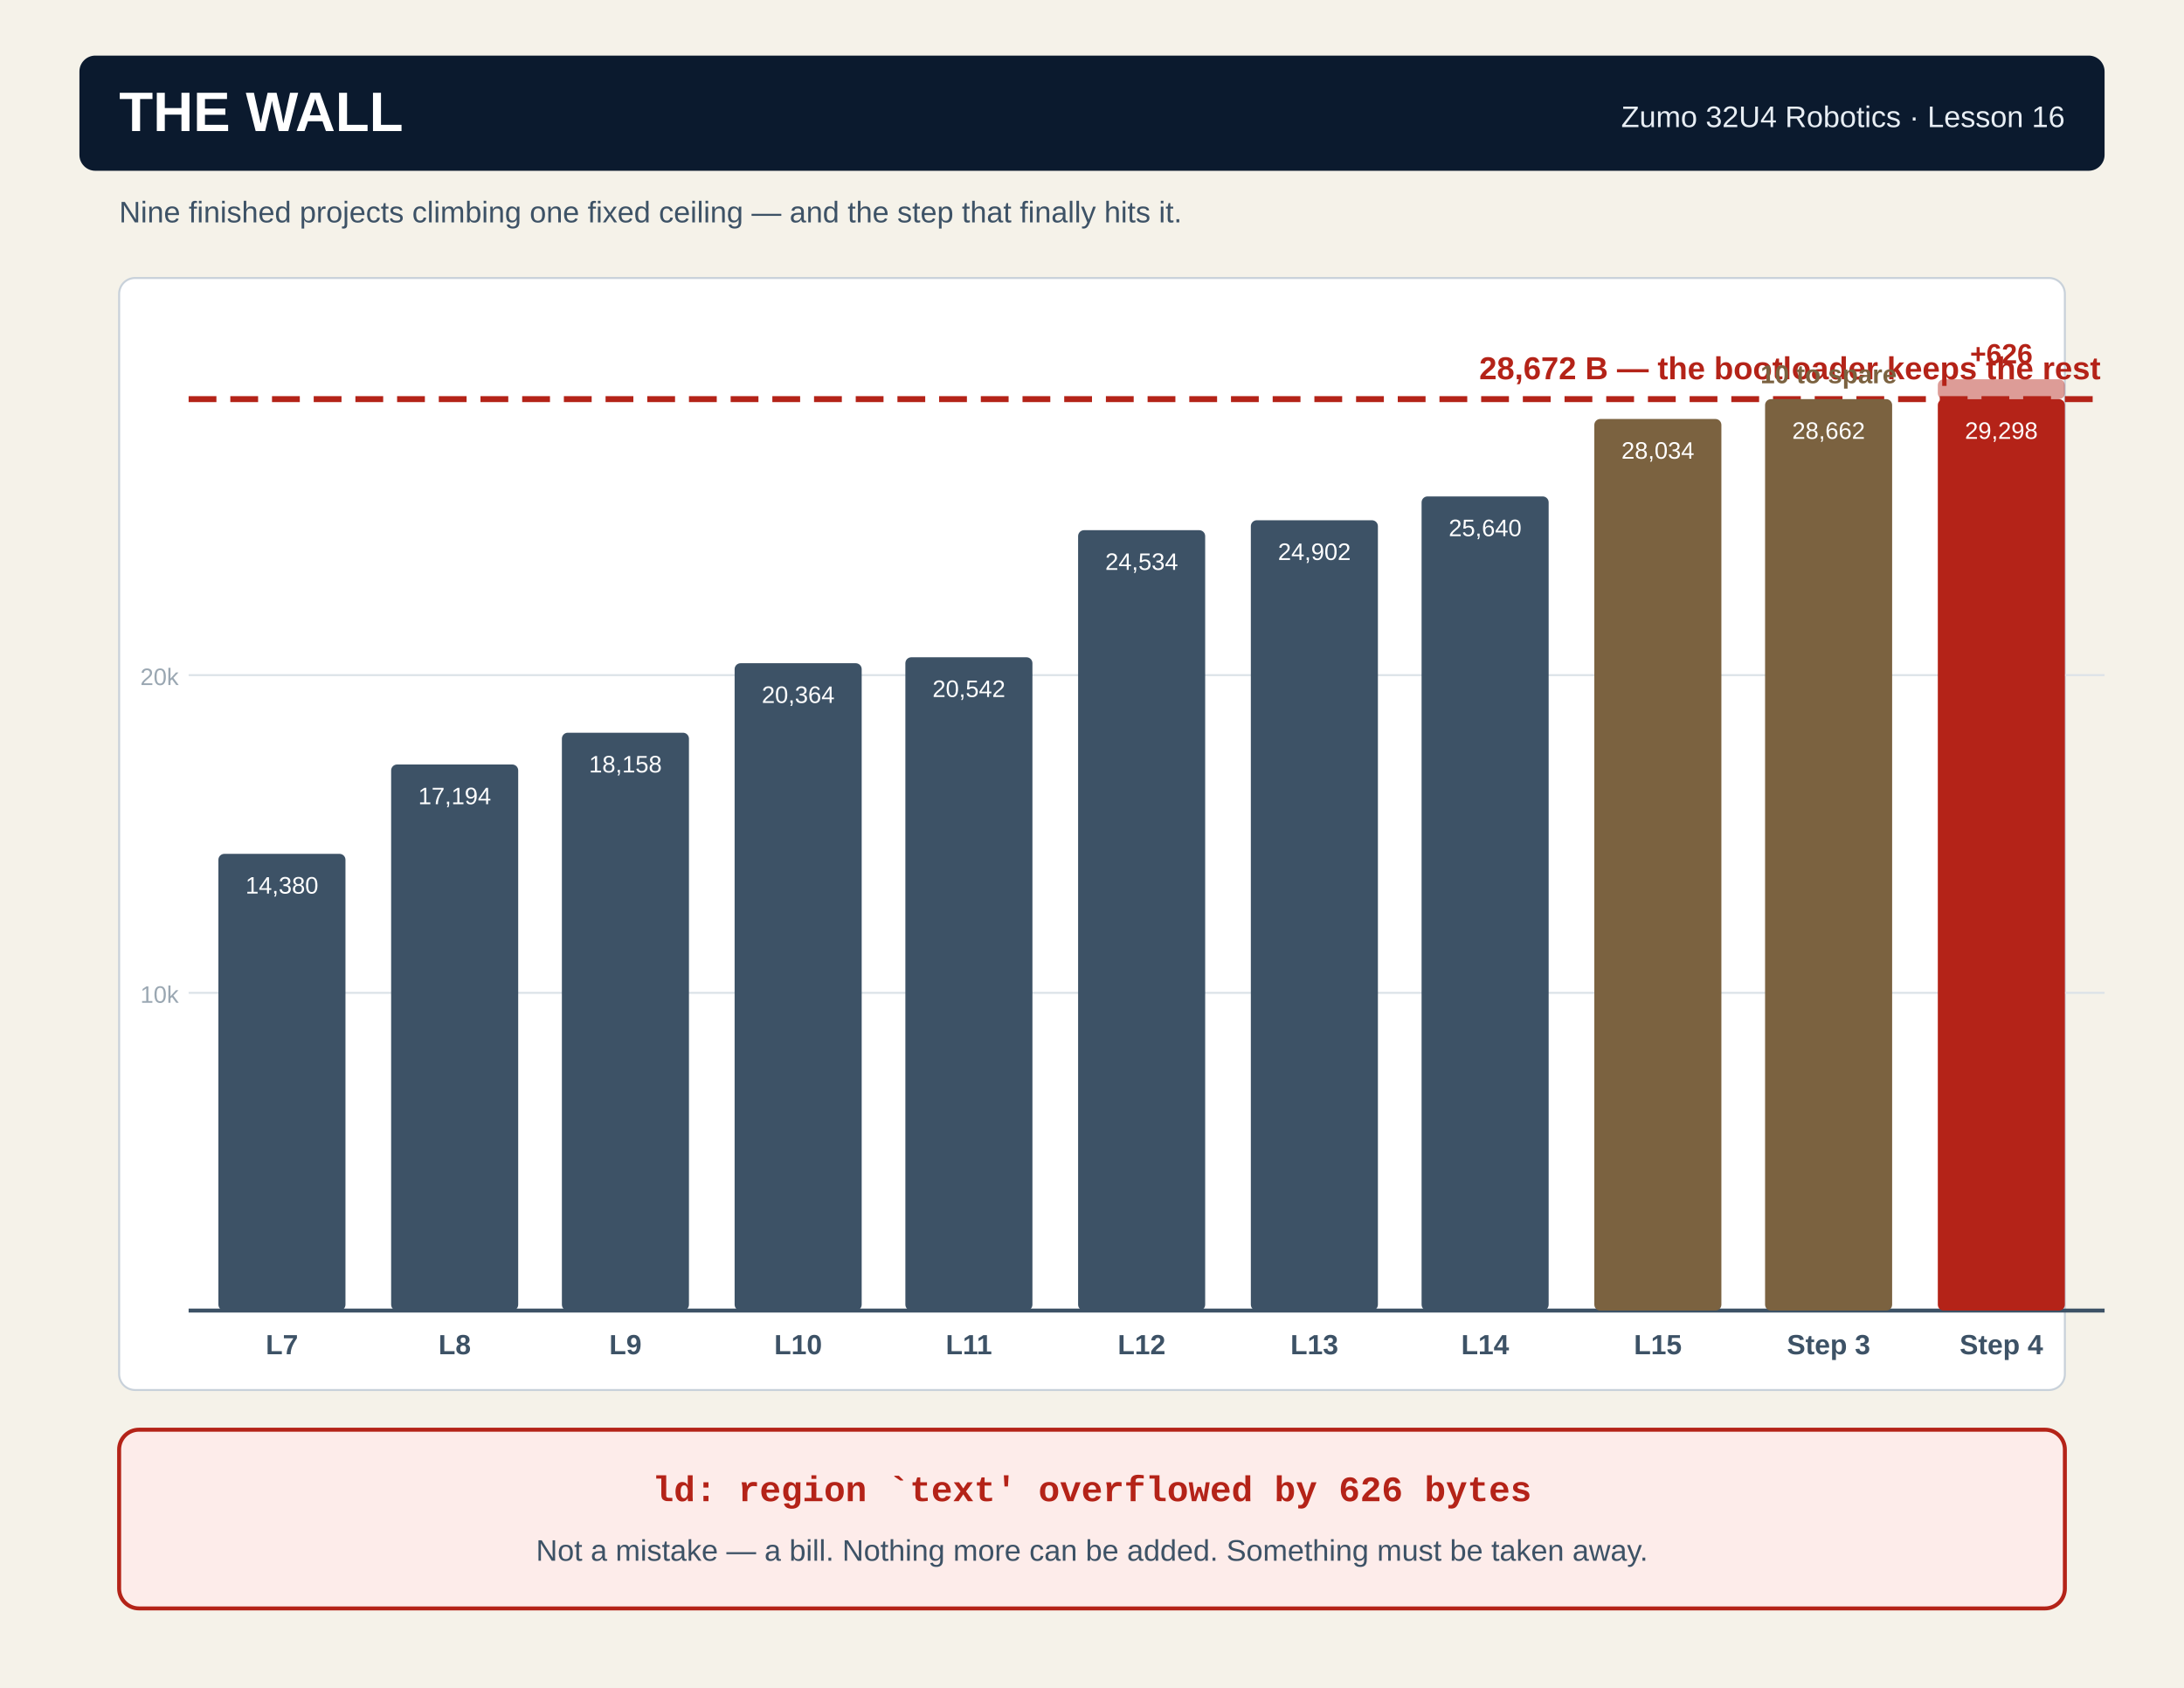
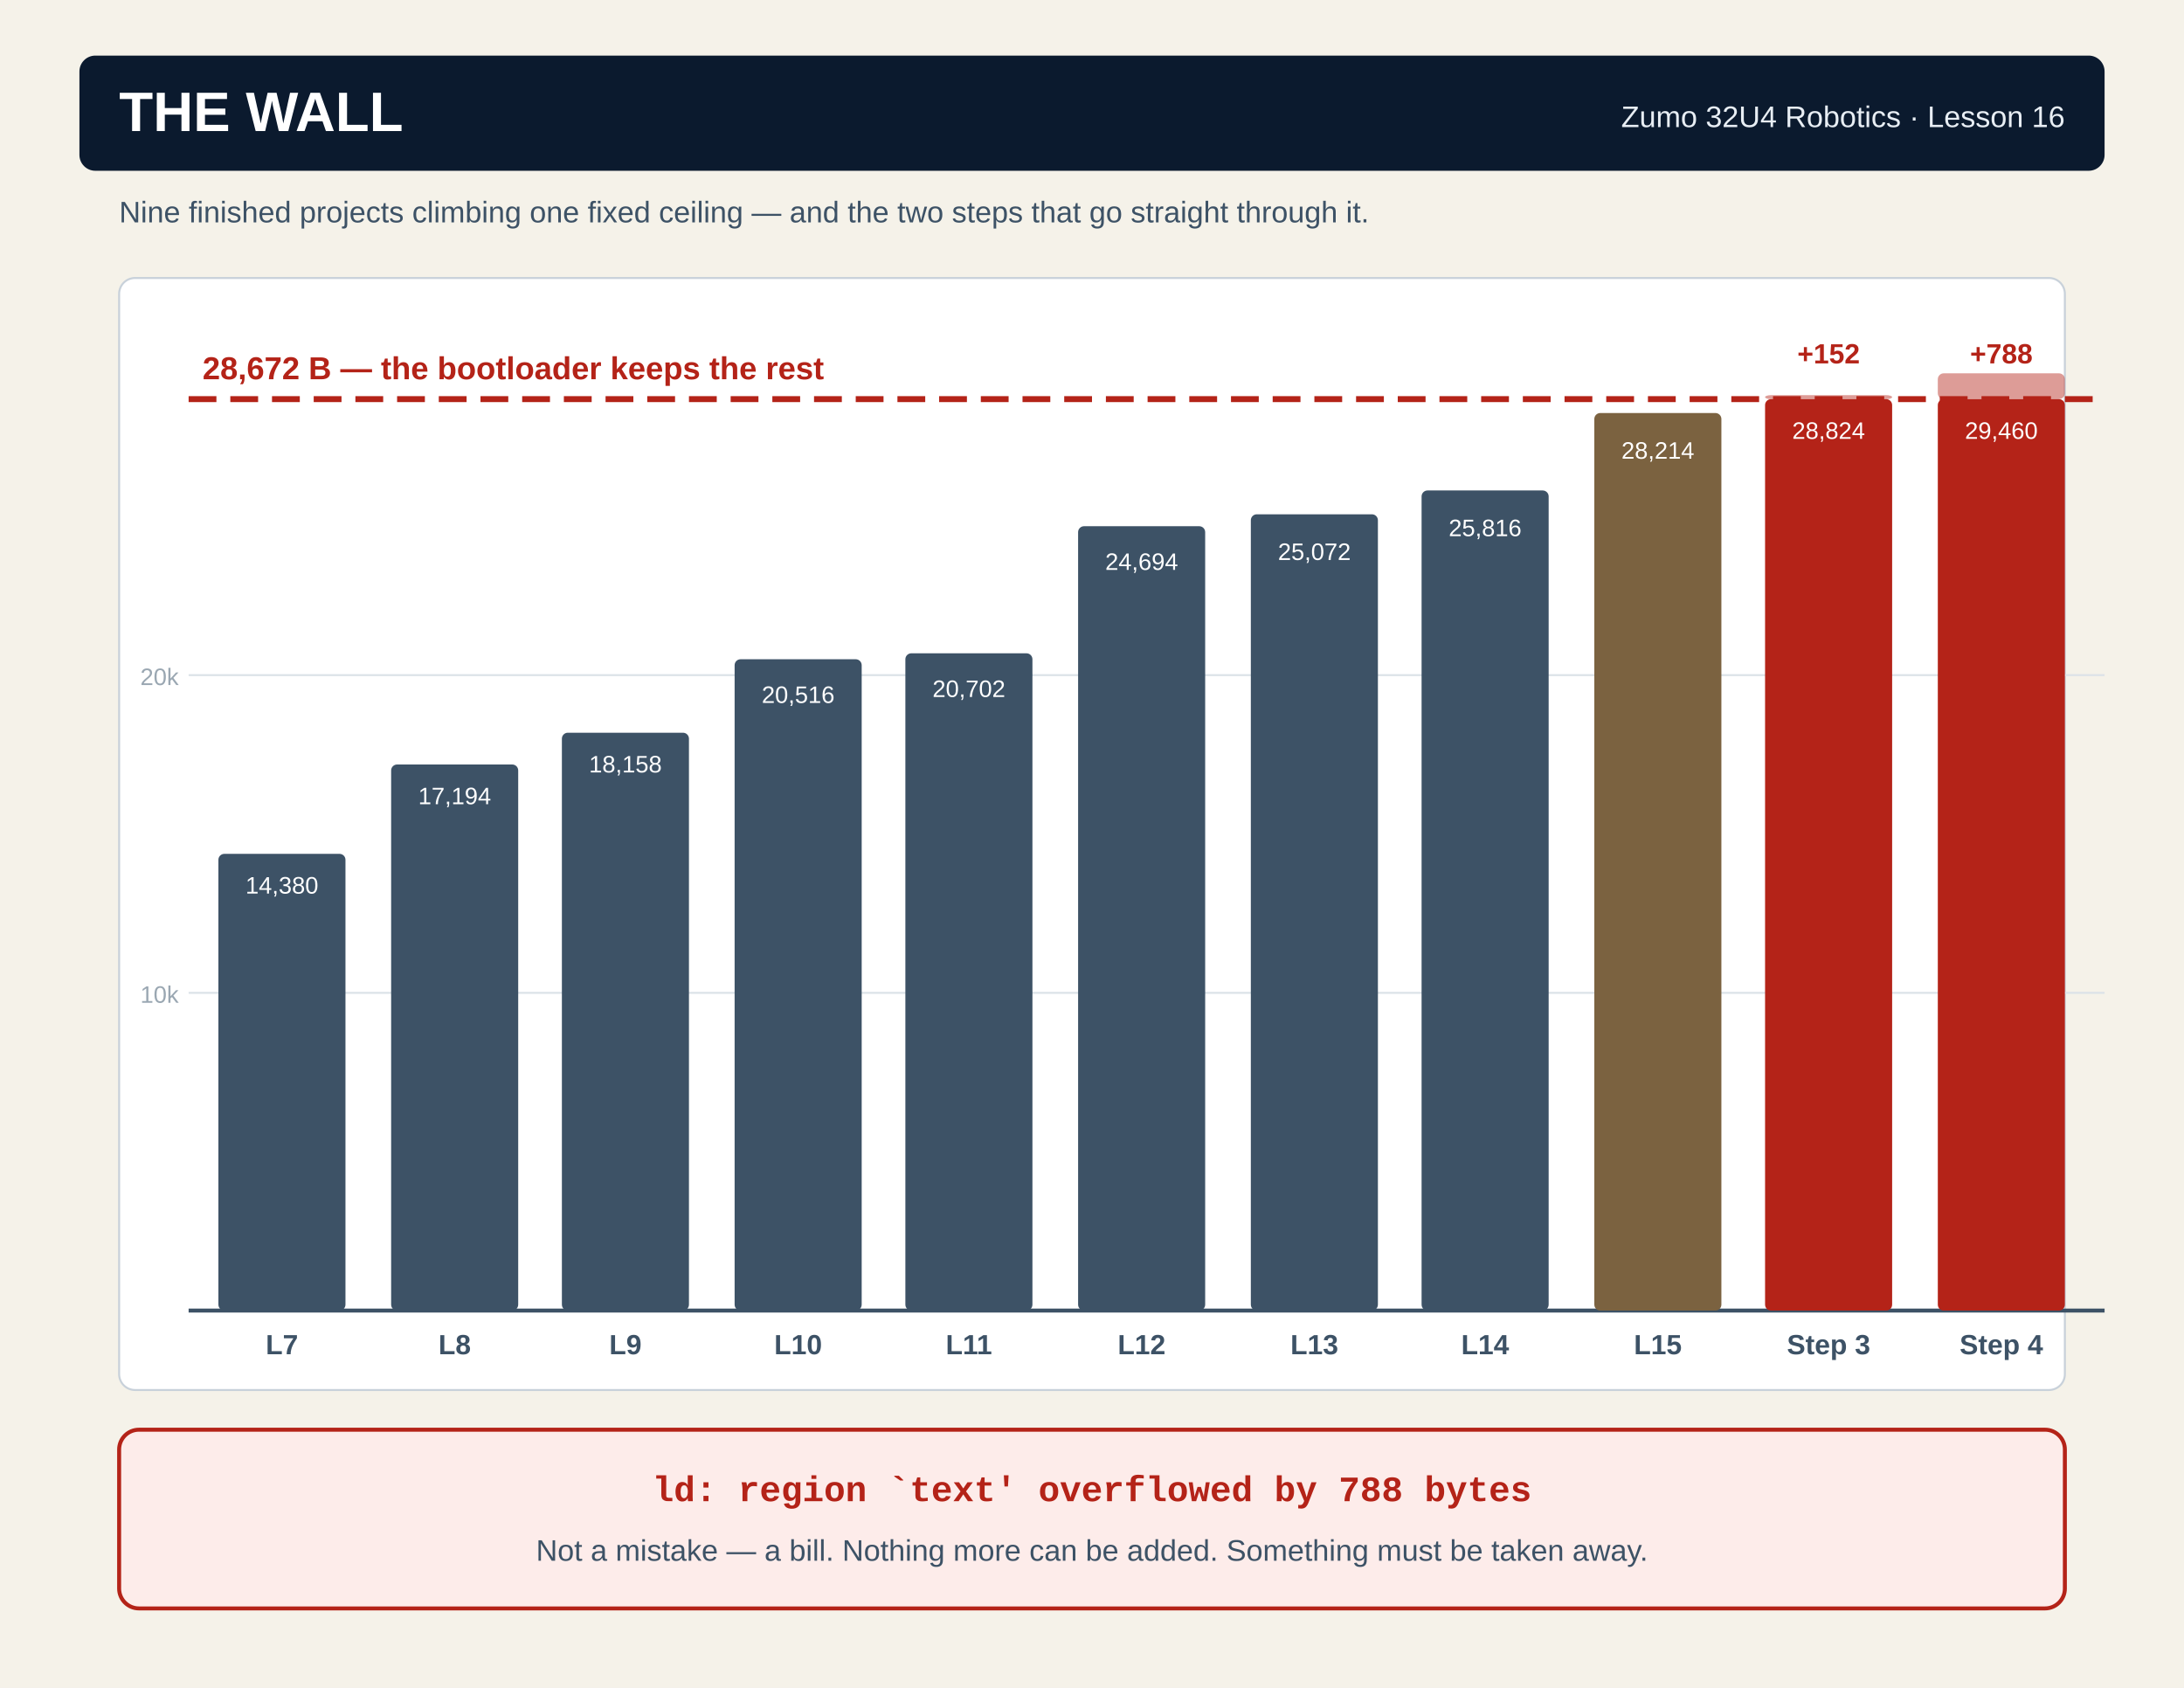
<svg xmlns="http://www.w3.org/2000/svg" viewBox="0 0 1100 850" font-family="Arial, Helvetica, sans-serif" width="1100" height="850">
  <defs>
    </defs>
  <rect x="0" y="0" width="1100" height="850" fill="#F5F2E9" />
  <rect x="40" y="28" width="1020" height="58" rx="8" fill="#0B1A2E" />
  <text x="60" y="66" fill="#FFFFFF" font-size="28" font-weight="bold" font-family="Arial, Helvetica, sans-serif">THE WALL</text>
  <text x="1040" y="64" fill="#E8EEF4" font-size="15" text-anchor="end" font-family="Arial, Helvetica, sans-serif">Zumo 32U4 Robotics · Lesson 16</text>
-   <text x="60" y="112" fill="#3D5266" font-size="15" font-family="Arial, Helvetica, sans-serif">Nine finished projects climbing one fixed ceiling — and the step that finally hits it.</text>
+   <text x="60" y="112" fill="#3D5266" font-size="15" font-family="Arial, Helvetica, sans-serif">Nine finished projects climbing one fixed ceiling — and the two steps that go straight through it.</text>
  <rect x="60" y="140" width="980" height="560" rx="8" fill="#FFFFFF" stroke="#C8D1DA" />
  <line x1="95" y1="500" x2="1060" y2="500" stroke="#DCE3E8" stroke-width="1" />
  <line x1="95" y1="340" x2="1060" y2="340" stroke="#DCE3E8" stroke-width="1" />
  <text x="90" y="505" fill="#9AA7B2" font-size="12" text-anchor="end" font-family="Arial, Helvetica, sans-serif">10k</text>
  <text x="90" y="345" fill="#9AA7B2" font-size="12" text-anchor="end" font-family="Arial, Helvetica, sans-serif">20k</text>
  <line x1="95" y1="660" x2="1060" y2="660" stroke="#3D5266" stroke-width="2" />
  <line x1="95" y1="201" x2="1060" y2="201" stroke="#B42318" stroke-width="3" stroke-dasharray="14,7" />
  <rect x="95" y="200" width="965" height="0.0" fill="none" />
-   <text x="1058" y="191" fill="#B42318" font-size="16" font-weight="bold" text-anchor="end" font-family="Arial, Helvetica, sans-serif">28,672 B — the bootloader keeps the rest</text>
+   <text x="102" y="191" fill="#B42318" font-size="16" font-weight="bold" text-anchor="start" font-family="Arial, Helvetica, sans-serif">28,672 B — the bootloader keeps the rest</text>
  <rect x="110" y="430" width="64" height="230" fill="#3D5266" rx="3" />
  <text x="142" y="682" fill="#3D5266" font-size="14" font-weight="bold" text-anchor="middle" font-family="Arial, Helvetica, sans-serif">L7</text>
  <text x="142" y="450" fill="#FFFFFF" font-size="12" text-anchor="middle" font-family="Arial, Helvetica, sans-serif">14,380</text>
  <rect x="197" y="385" width="64" height="275" fill="#3D5266" rx="3" />
  <text x="229" y="682" fill="#3D5266" font-size="14" font-weight="bold" text-anchor="middle" font-family="Arial, Helvetica, sans-serif">L8</text>
  <text x="229" y="405" fill="#FFFFFF" font-size="12" text-anchor="middle" font-family="Arial, Helvetica, sans-serif">17,194</text>
  <rect x="283" y="369" width="64" height="291" fill="#3D5266" rx="3" />
  <text x="315" y="682" fill="#3D5266" font-size="14" font-weight="bold" text-anchor="middle" font-family="Arial, Helvetica, sans-serif">L9</text>
  <text x="315" y="389" fill="#FFFFFF" font-size="12" text-anchor="middle" font-family="Arial, Helvetica, sans-serif">18,158</text>
-   <rect x="370" y="334" width="64" height="326" fill="#3D5266" rx="3" />
+   <rect x="370" y="332" width="64" height="328" fill="#3D5266" rx="3" />
  <text x="402" y="682" fill="#3D5266" font-size="14" font-weight="bold" text-anchor="middle" font-family="Arial, Helvetica, sans-serif">L10</text>
-   <text x="402" y="354" fill="#FFFFFF" font-size="12" text-anchor="middle" font-family="Arial, Helvetica, sans-serif">20,364</text>
-   <rect x="456" y="331" width="64" height="329" fill="#3D5266" rx="3" />
+   <text x="402" y="354" fill="#FFFFFF" font-size="12" text-anchor="middle" font-family="Arial, Helvetica, sans-serif">20,516</text>
+   <rect x="456" y="329" width="64" height="331" fill="#3D5266" rx="3" />
  <text x="488" y="682" fill="#3D5266" font-size="14" font-weight="bold" text-anchor="middle" font-family="Arial, Helvetica, sans-serif">L11</text>
-   <text x="488" y="351" fill="#FFFFFF" font-size="12" text-anchor="middle" font-family="Arial, Helvetica, sans-serif">20,542</text>
-   <rect x="543" y="267" width="64" height="393" fill="#3D5266" rx="3" />
+   <text x="488" y="351" fill="#FFFFFF" font-size="12" text-anchor="middle" font-family="Arial, Helvetica, sans-serif">20,702</text>
+   <rect x="543" y="265" width="64" height="395" fill="#3D5266" rx="3" />
  <text x="575" y="682" fill="#3D5266" font-size="14" font-weight="bold" text-anchor="middle" font-family="Arial, Helvetica, sans-serif">L12</text>
-   <text x="575" y="287" fill="#FFFFFF" font-size="12" text-anchor="middle" font-family="Arial, Helvetica, sans-serif">24,534</text>
-   <rect x="630" y="262" width="64" height="398" fill="#3D5266" rx="3" />
+   <text x="575" y="287" fill="#FFFFFF" font-size="12" text-anchor="middle" font-family="Arial, Helvetica, sans-serif">24,694</text>
+   <rect x="630" y="259" width="64" height="401" fill="#3D5266" rx="3" />
  <text x="662" y="682" fill="#3D5266" font-size="14" font-weight="bold" text-anchor="middle" font-family="Arial, Helvetica, sans-serif">L13</text>
-   <text x="662" y="282" fill="#FFFFFF" font-size="12" text-anchor="middle" font-family="Arial, Helvetica, sans-serif">24,902</text>
-   <rect x="716" y="250" width="64" height="410" fill="#3D5266" rx="3" />
+   <text x="662" y="282" fill="#FFFFFF" font-size="12" text-anchor="middle" font-family="Arial, Helvetica, sans-serif">25,072</text>
+   <rect x="716" y="247" width="64" height="413" fill="#3D5266" rx="3" />
  <text x="748" y="682" fill="#3D5266" font-size="14" font-weight="bold" text-anchor="middle" font-family="Arial, Helvetica, sans-serif">L14</text>
-   <text x="748" y="270" fill="#FFFFFF" font-size="12" text-anchor="middle" font-family="Arial, Helvetica, sans-serif">25,640</text>
-   <rect x="803" y="211" width="64" height="449" fill="#7B6240" rx="3" />
+   <text x="748" y="270" fill="#FFFFFF" font-size="12" text-anchor="middle" font-family="Arial, Helvetica, sans-serif">25,816</text>
+   <rect x="803" y="208" width="64" height="452" fill="#7B6240" rx="3" />
  <text x="835" y="682" fill="#3D5266" font-size="14" font-weight="bold" text-anchor="middle" font-family="Arial, Helvetica, sans-serif">L15</text>
-   <text x="835" y="231" fill="#FFFFFF" font-size="12" text-anchor="middle" font-family="Arial, Helvetica, sans-serif">28,034</text>
-   <rect x="889" y="201" width="64" height="459" fill="#7B6240" rx="3" />
+   <text x="835" y="231" fill="#FFFFFF" font-size="12" text-anchor="middle" font-family="Arial, Helvetica, sans-serif">28,214</text>
+   <rect x="889" y="201" width="64" height="459" fill="#B42318" rx="3" />
+   <rect x="889" y="199" width="64" height="2" fill="#B42318" opacity="0.45" rx="3" />
  <text x="921" y="682" fill="#3D5266" font-size="14" font-weight="bold" text-anchor="middle" font-family="Arial, Helvetica, sans-serif">Step 3</text>
-   <text x="921" y="221" fill="#FFFFFF" font-size="12" text-anchor="middle" font-family="Arial, Helvetica, sans-serif">28,662</text>
+   <text x="921" y="221" fill="#FFFFFF" font-size="12" text-anchor="middle" font-family="Arial, Helvetica, sans-serif">28,824</text>
  <rect x="976" y="201" width="64" height="459" fill="#B42318" rx="3" />
-   <rect x="976" y="191" width="64" height="10" fill="#B42318" opacity="0.45" rx="3" />
-   <text x="1008" y="183" fill="#B42318" font-size="14" font-weight="bold" text-anchor="middle" font-family="Arial, Helvetica, sans-serif">+626</text>
+   <rect x="976" y="188" width="64" height="13" fill="#B42318" opacity="0.45" rx="3" />
+   <text x="1008" y="183" fill="#B42318" font-size="14" font-weight="bold" text-anchor="middle" font-family="Arial, Helvetica, sans-serif">+788</text>
  <text x="1008" y="682" fill="#3D5266" font-size="14" font-weight="bold" text-anchor="middle" font-family="Arial, Helvetica, sans-serif">Step 4</text>
-   <text x="1008" y="221" fill="#FFFFFF" font-size="12" text-anchor="middle" font-family="Arial, Helvetica, sans-serif">29,298</text>
-   <text x="921" y="193" fill="#7B6240" font-size="13" font-weight="bold" text-anchor="middle" font-family="Arial, Helvetica, sans-serif">10 to spare</text>
+   <text x="1008" y="221" fill="#FFFFFF" font-size="12" text-anchor="middle" font-family="Arial, Helvetica, sans-serif">29,460</text>
+   <text x="921" y="183" fill="#B42318" font-size="14" font-weight="bold" text-anchor="middle" font-family="Arial, Helvetica, sans-serif">+152</text>
  <rect x="60" y="720" width="980" height="90" rx="10" fill="#FDECEA" stroke="#B42318" stroke-width="2" />
-   <text x="550" y="756" fill="#B42318" font-size="18" font-weight="bold" text-anchor="middle" font-family="Courier New, monospace">ld: region `text' overflowed by 626 bytes</text>
+   <text x="550" y="756" fill="#B42318" font-size="18" font-weight="bold" text-anchor="middle" font-family="Courier New, monospace">ld: region `text' overflowed by 788 bytes</text>
  <text x="550" y="786" fill="#3D5266" font-size="15" text-anchor="middle" font-family="Arial, Helvetica, sans-serif">Not a mistake — a bill. Nothing more can be added. Something must be taken away.</text>
</svg>
